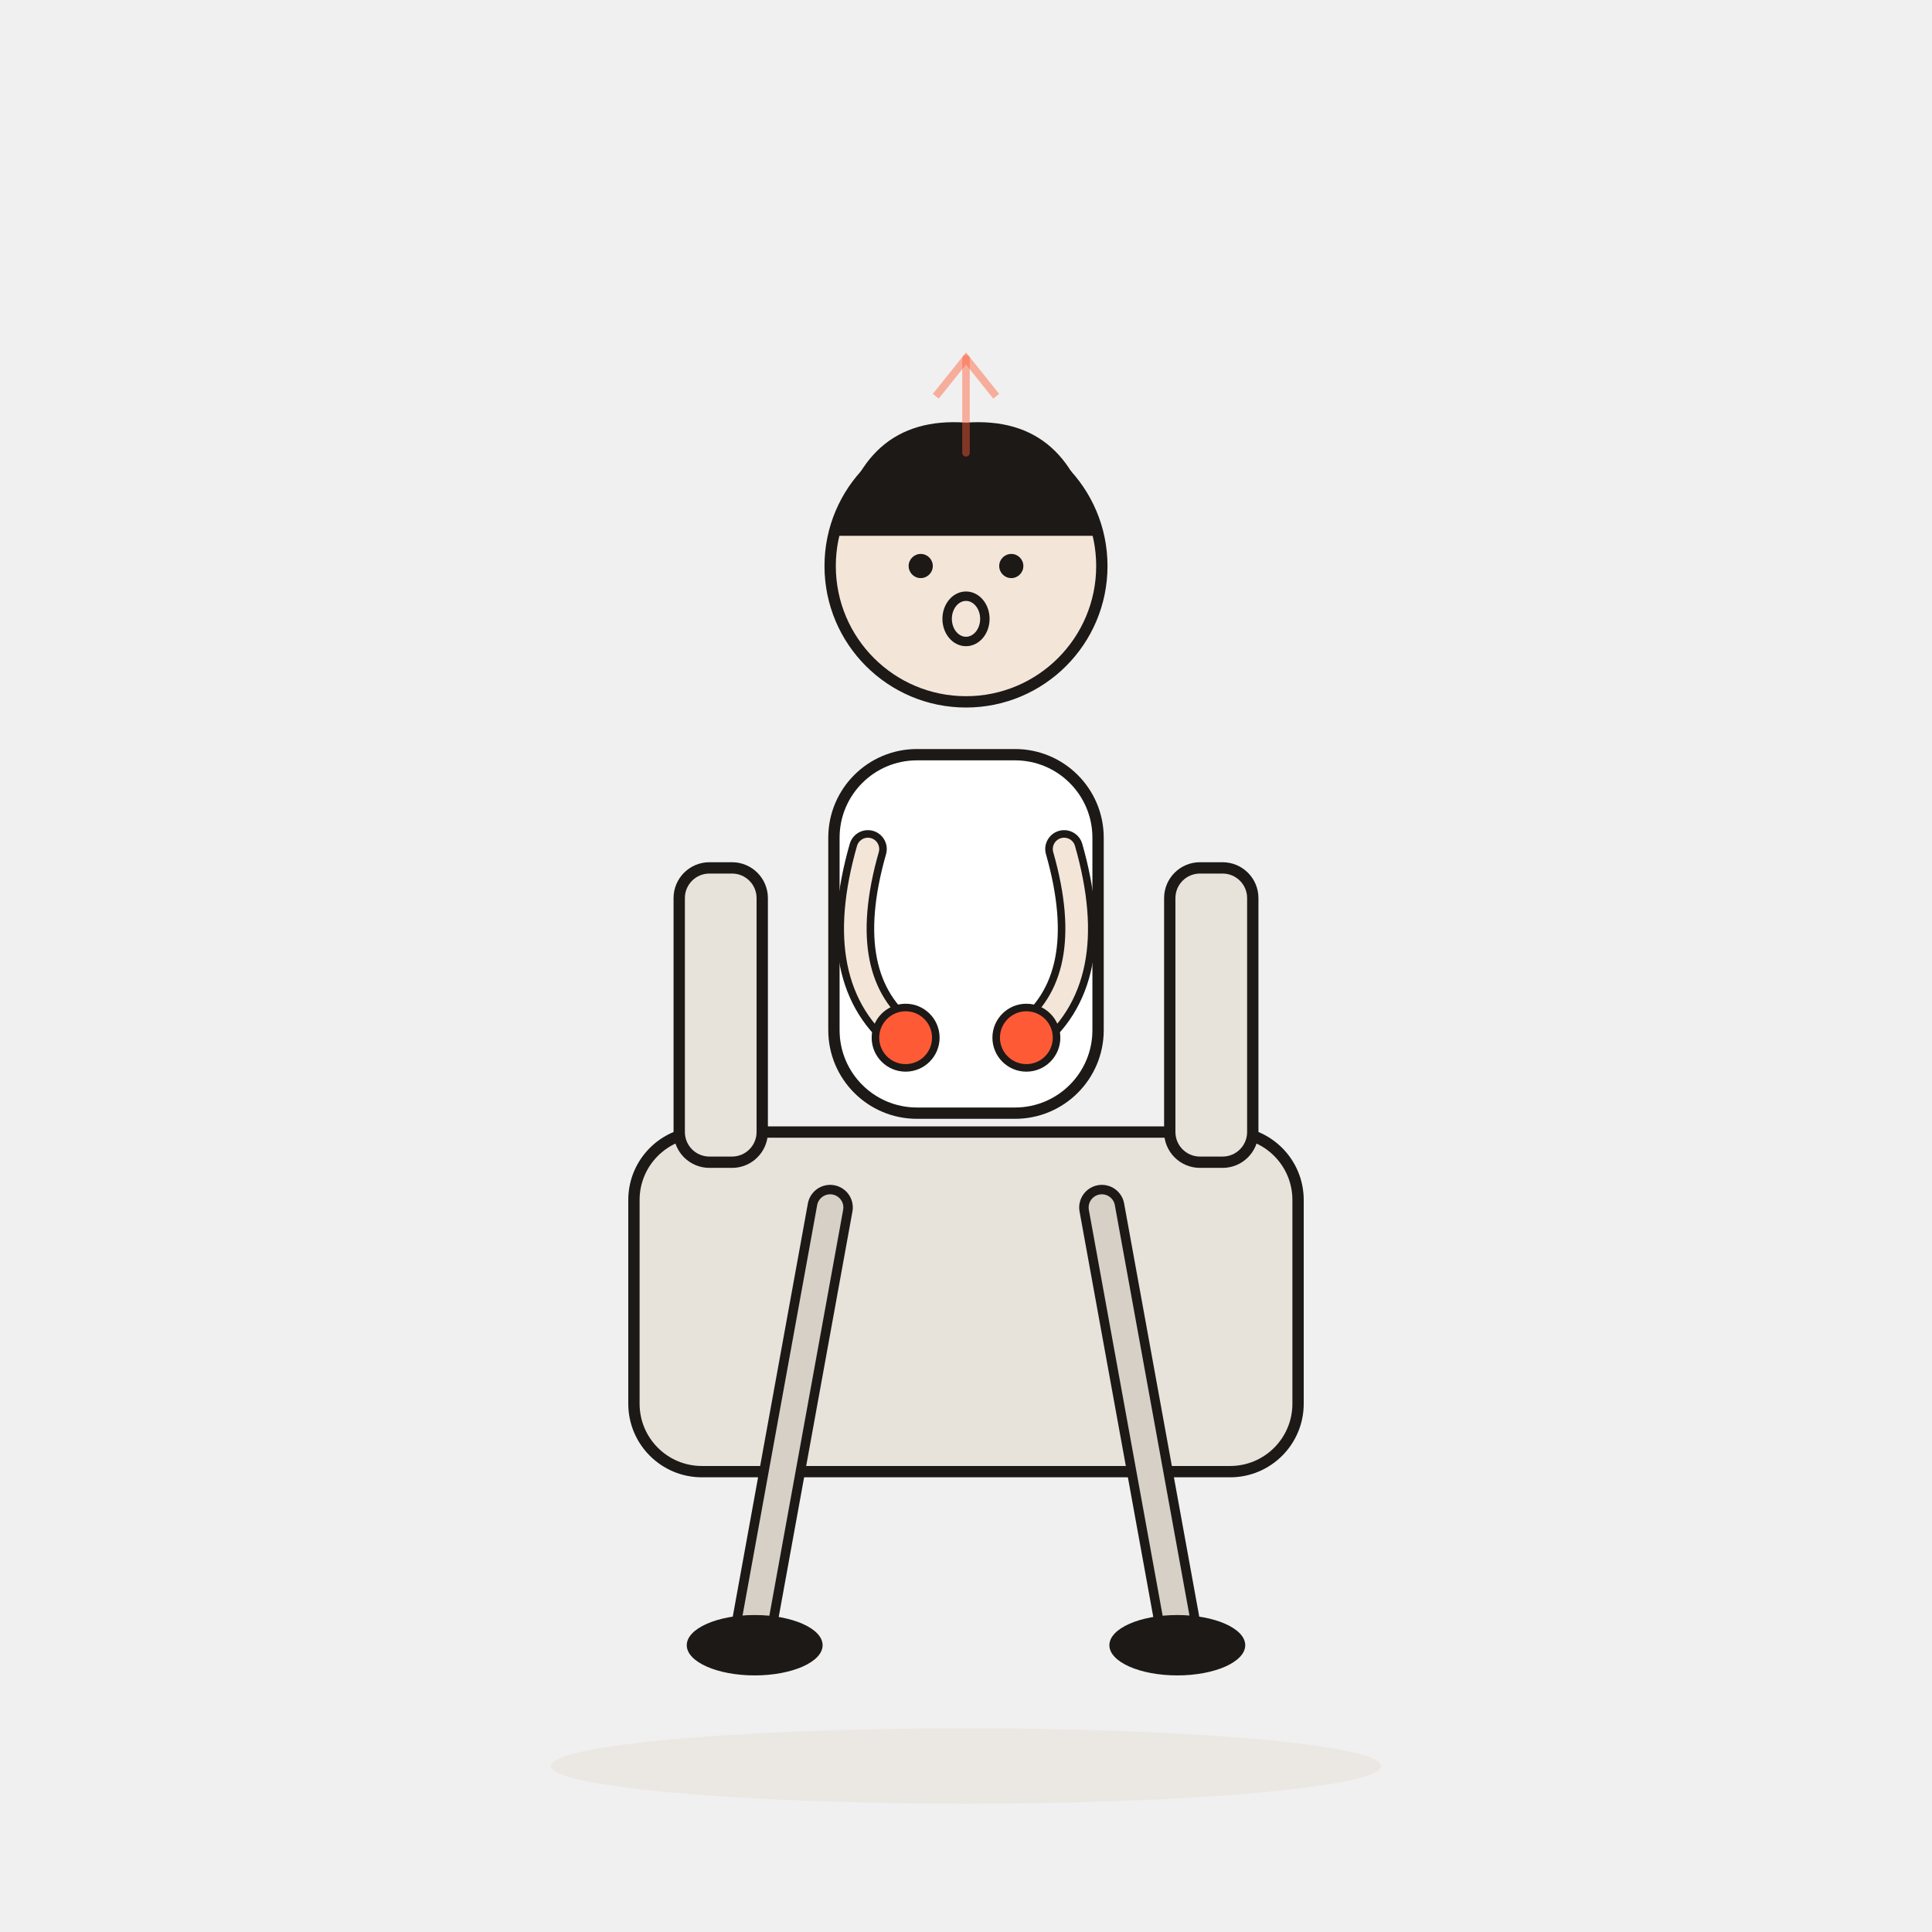
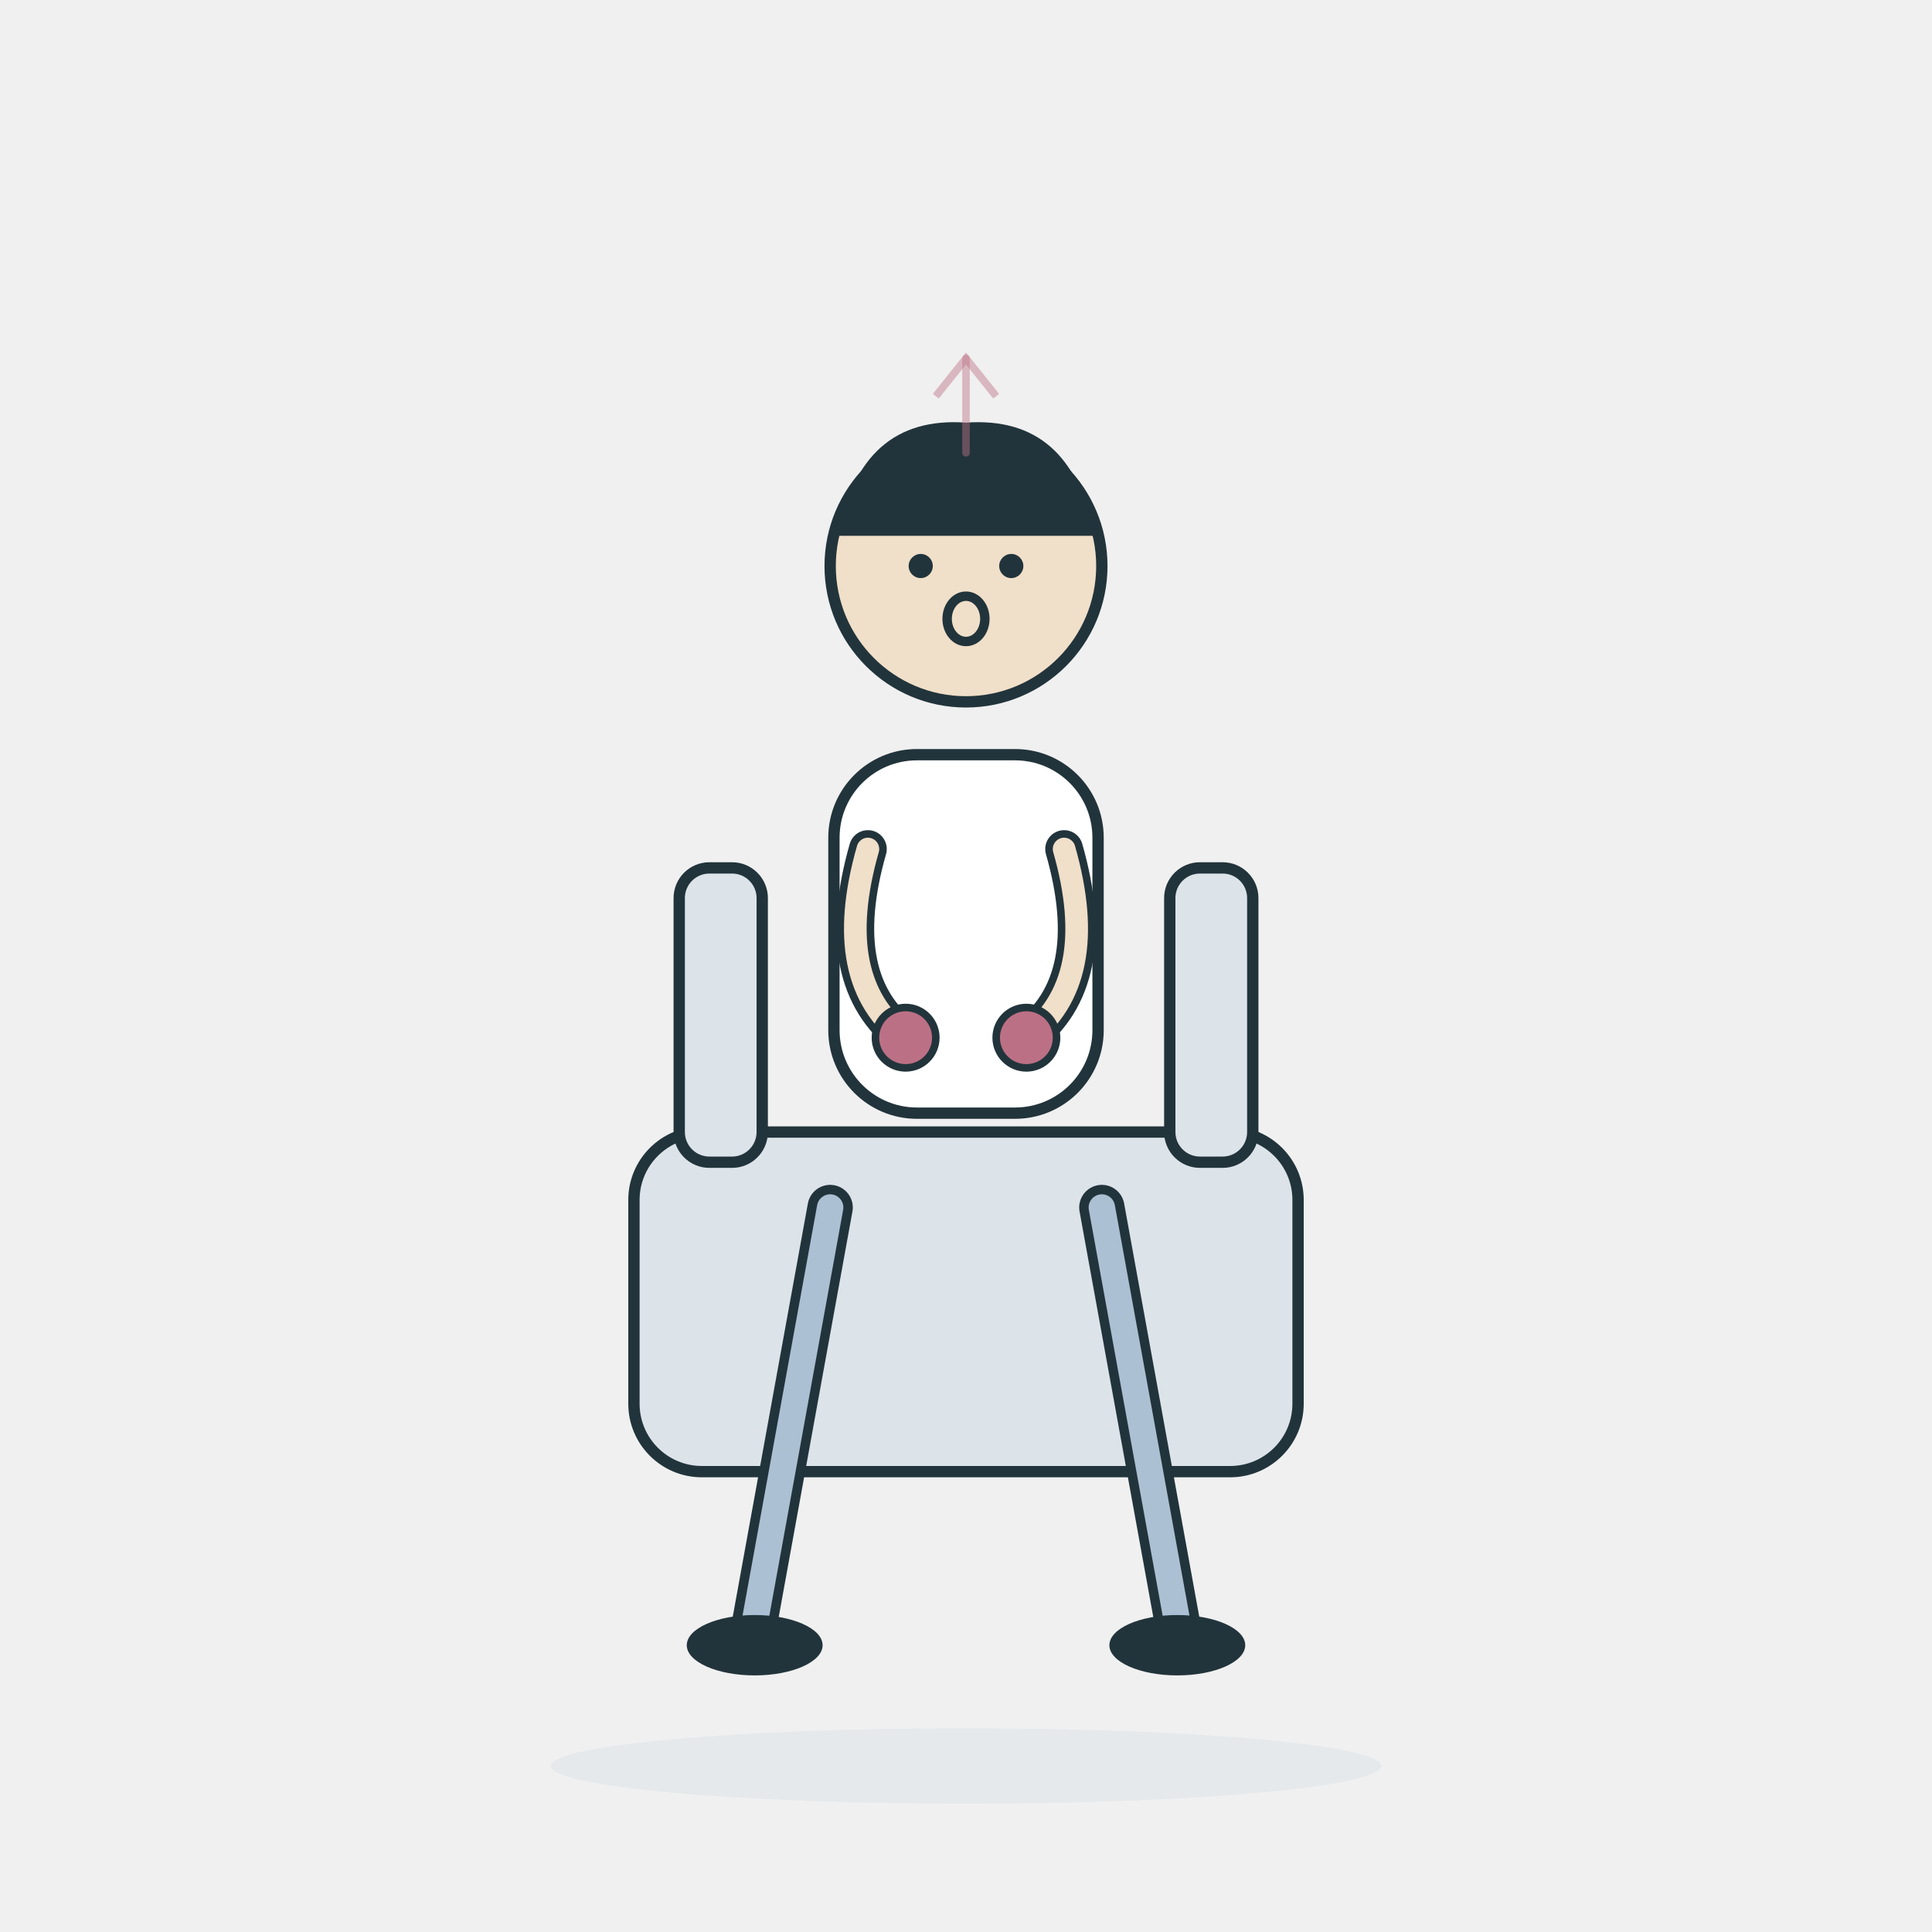
<svg xmlns="http://www.w3.org/2000/svg" viewBox="0 0 512 512" width="512" height="512" role="img" aria-label="DeskBreak Stretch — Long exhale reset">
  <rect width="512" height="512" fill="none" />
-   <ellipse cx="256" cy="468" rx="110" ry="10" fill="#E7E2DA" opacity="0.55" />
+   <ellipse cx="256" cy="468" rx="110" ry="10" fill="#DCE3E9" opacity="0.55" />
  <g id="chair">
-     <rect x="168" y="300" width="176" height="90" rx="18" fill="#E7E2DA" stroke="#1C1917" stroke-width="3.0" />
-     <rect x="180" y="230" width="22" height="78" rx="8" fill="#E7E2DA" stroke="#1C1917" stroke-width="3.0" />
-     <rect x="310" y="230" width="22" height="78" rx="8" fill="#E7E2DA" stroke="#1C1917" stroke-width="3.0" />
+     <rect x="168" y="300" width="176" height="90" rx="18" fill="#DCE3E9" stroke="#22343B" stroke-width="3.0" />
+     <rect x="180" y="230" width="22" height="78" rx="8" fill="#DCE3E9" stroke="#22343B" stroke-width="3.0" />
+     <rect x="310" y="230" width="22" height="78" rx="8" fill="#DCE3E9" stroke="#22343B" stroke-width="3.0" />
  </g>
  <g id="legs">
-     <path d="M220,320 L200,430" fill="none" stroke="#1C1917" stroke-width="12" stroke-linecap="round" />
-     <path d="M292,320 L312,430" fill="none" stroke="#1C1917" stroke-width="12" stroke-linecap="round" />
-     <path d="M220,320 L200,430" fill="none" stroke="#D6D0C6" stroke-width="7" stroke-linecap="round" />
-     <path d="M292,320 L312,430" fill="none" stroke="#D6D0C6" stroke-width="7" stroke-linecap="round" />
-     <ellipse cx="200" cy="436" rx="18" ry="8" fill="#1C1917" />
-     <ellipse cx="312" cy="436" rx="18" ry="8" fill="#1C1917" />
+     <path d="M220,320 L200,430" fill="none" stroke="#22343B" stroke-width="12" stroke-linecap="round" />
+     <path d="M292,320 L312,430" fill="none" stroke="#22343B" stroke-width="12" stroke-linecap="round" />
+     <path d="M220,320 L200,430" fill="none" stroke="#ACC0D3" stroke-width="7" stroke-linecap="round" />
+     <path d="M292,320 L312,430" fill="none" stroke="#ACC0D3" stroke-width="7" stroke-linecap="round" />
+     <ellipse cx="200" cy="436" rx="18" ry="8" fill="#22343B" />
+     <ellipse cx="312" cy="436" rx="18" ry="8" fill="#22343B" />
  </g>
  <g id="torso" transform="rotate(0 256 247.5)">
-     <rect x="221.0" y="200" width="70" height="95" rx="22" fill="#FFFFFF" stroke="#1C1917" stroke-width="3.0" />
+     <rect x="221.0" y="200" width="70" height="95" rx="22" fill="#FFFFFF" stroke="#22343B" stroke-width="3.0" />
  </g>
  <g class="arm">
-     <path d="M230,225 Q220,260 240,275" fill="none" stroke="#1C1917" stroke-width="10" stroke-linecap="round" />
-     <path d="M230,225 Q220,260 240,275" fill="none" stroke="#F3E6D8" stroke-width="6" stroke-linecap="round" />
-     <circle cx="240" cy="275" r="7" fill="#FF5A36" stroke="#1C1917" stroke-width="2" />
+     <path d="M230,225 Q220,260 240,275" fill="none" stroke="#22343B" stroke-width="10" stroke-linecap="round" />
+     <path d="M230,225 Q220,260 240,275" fill="none" stroke="#F0DFC9" stroke-width="6" stroke-linecap="round" />
+     <circle cx="240" cy="275" r="7" fill="#BC7085" stroke="#22343B" stroke-width="2" />
  </g>
  <g class="arm">
-     <path d="M282,225 Q292,260 272,275" fill="none" stroke="#1C1917" stroke-width="10" stroke-linecap="round" />
-     <path d="M282,225 Q292,260 272,275" fill="none" stroke="#F3E6D8" stroke-width="6" stroke-linecap="round" />
-     <circle cx="272" cy="275" r="7" fill="#FF5A36" stroke="#1C1917" stroke-width="2" />
+     <path d="M282,225 Q292,260 272,275" fill="none" stroke="#22343B" stroke-width="10" stroke-linecap="round" />
+     <path d="M282,225 Q292,260 272,275" fill="none" stroke="#F0DFC9" stroke-width="6" stroke-linecap="round" />
+     <circle cx="272" cy="275" r="7" fill="#BC7085" stroke="#22343B" stroke-width="2" />
  </g>
-   <circle cx="240" cy="275" r="8" fill="#FF5A36" stroke="#1C1917" stroke-width="2" />
-   <circle cx="272" cy="275" r="8" fill="#FF5A36" stroke="#1C1917" stroke-width="2" />
+   <circle cx="240" cy="275" r="8" fill="#BC7085" stroke="#22343B" stroke-width="2" />
+   <circle cx="272" cy="275" r="8" fill="#BC7085" stroke="#22343B" stroke-width="2" />
  <g id="head" transform="rotate(0 256 150)">
-     <circle cx="256" cy="150" r="36" fill="#F3E6D8" stroke="#1C1917" stroke-width="3.0" />
-     <path d="M222,142 Q228,110 256,112 Q284,110 290,142" fill="#1C1917" />
-     <circle cx="244" cy="150" r="3.2" fill="#1C1917" />
-     <circle cx="268" cy="150" r="3.2" fill="#1C1917" />
-     <ellipse cx="256" cy="164" rx="5" ry="6" fill="none" stroke="#1C1917" stroke-width="2.5" />
+     <circle cx="256" cy="150" r="36" fill="#F0DFC9" stroke="#22343B" stroke-width="3.0" />
+     <path d="M222,142 Q228,110 256,112 Q284,110 290,142" fill="#22343B" />
+     <circle cx="244" cy="150" r="3.2" fill="#22343B" />
+     <circle cx="268" cy="150" r="3.2" fill="#22343B" />
+     <ellipse cx="256" cy="164" rx="5" ry="6" fill="none" stroke="#22343B" stroke-width="2.5" />
  </g>
-   <path d="M256,120 Q256,100 256,95" stroke="#FF5A36" stroke-width="2" opacity="0.45" stroke-linecap="round" />
-   <path d="M248,105 L256,95 L264,105" fill="none" stroke="#FF5A36" stroke-width="2" opacity="0.45" />
+   <path d="M256,120 Q256,100 256,95" stroke="#BC7085" stroke-width="2" opacity="0.45" stroke-linecap="round" />
+   <path d="M248,105 L256,95 L264,105" fill="none" stroke="#BC7085" stroke-width="2" opacity="0.45" />
</svg>
